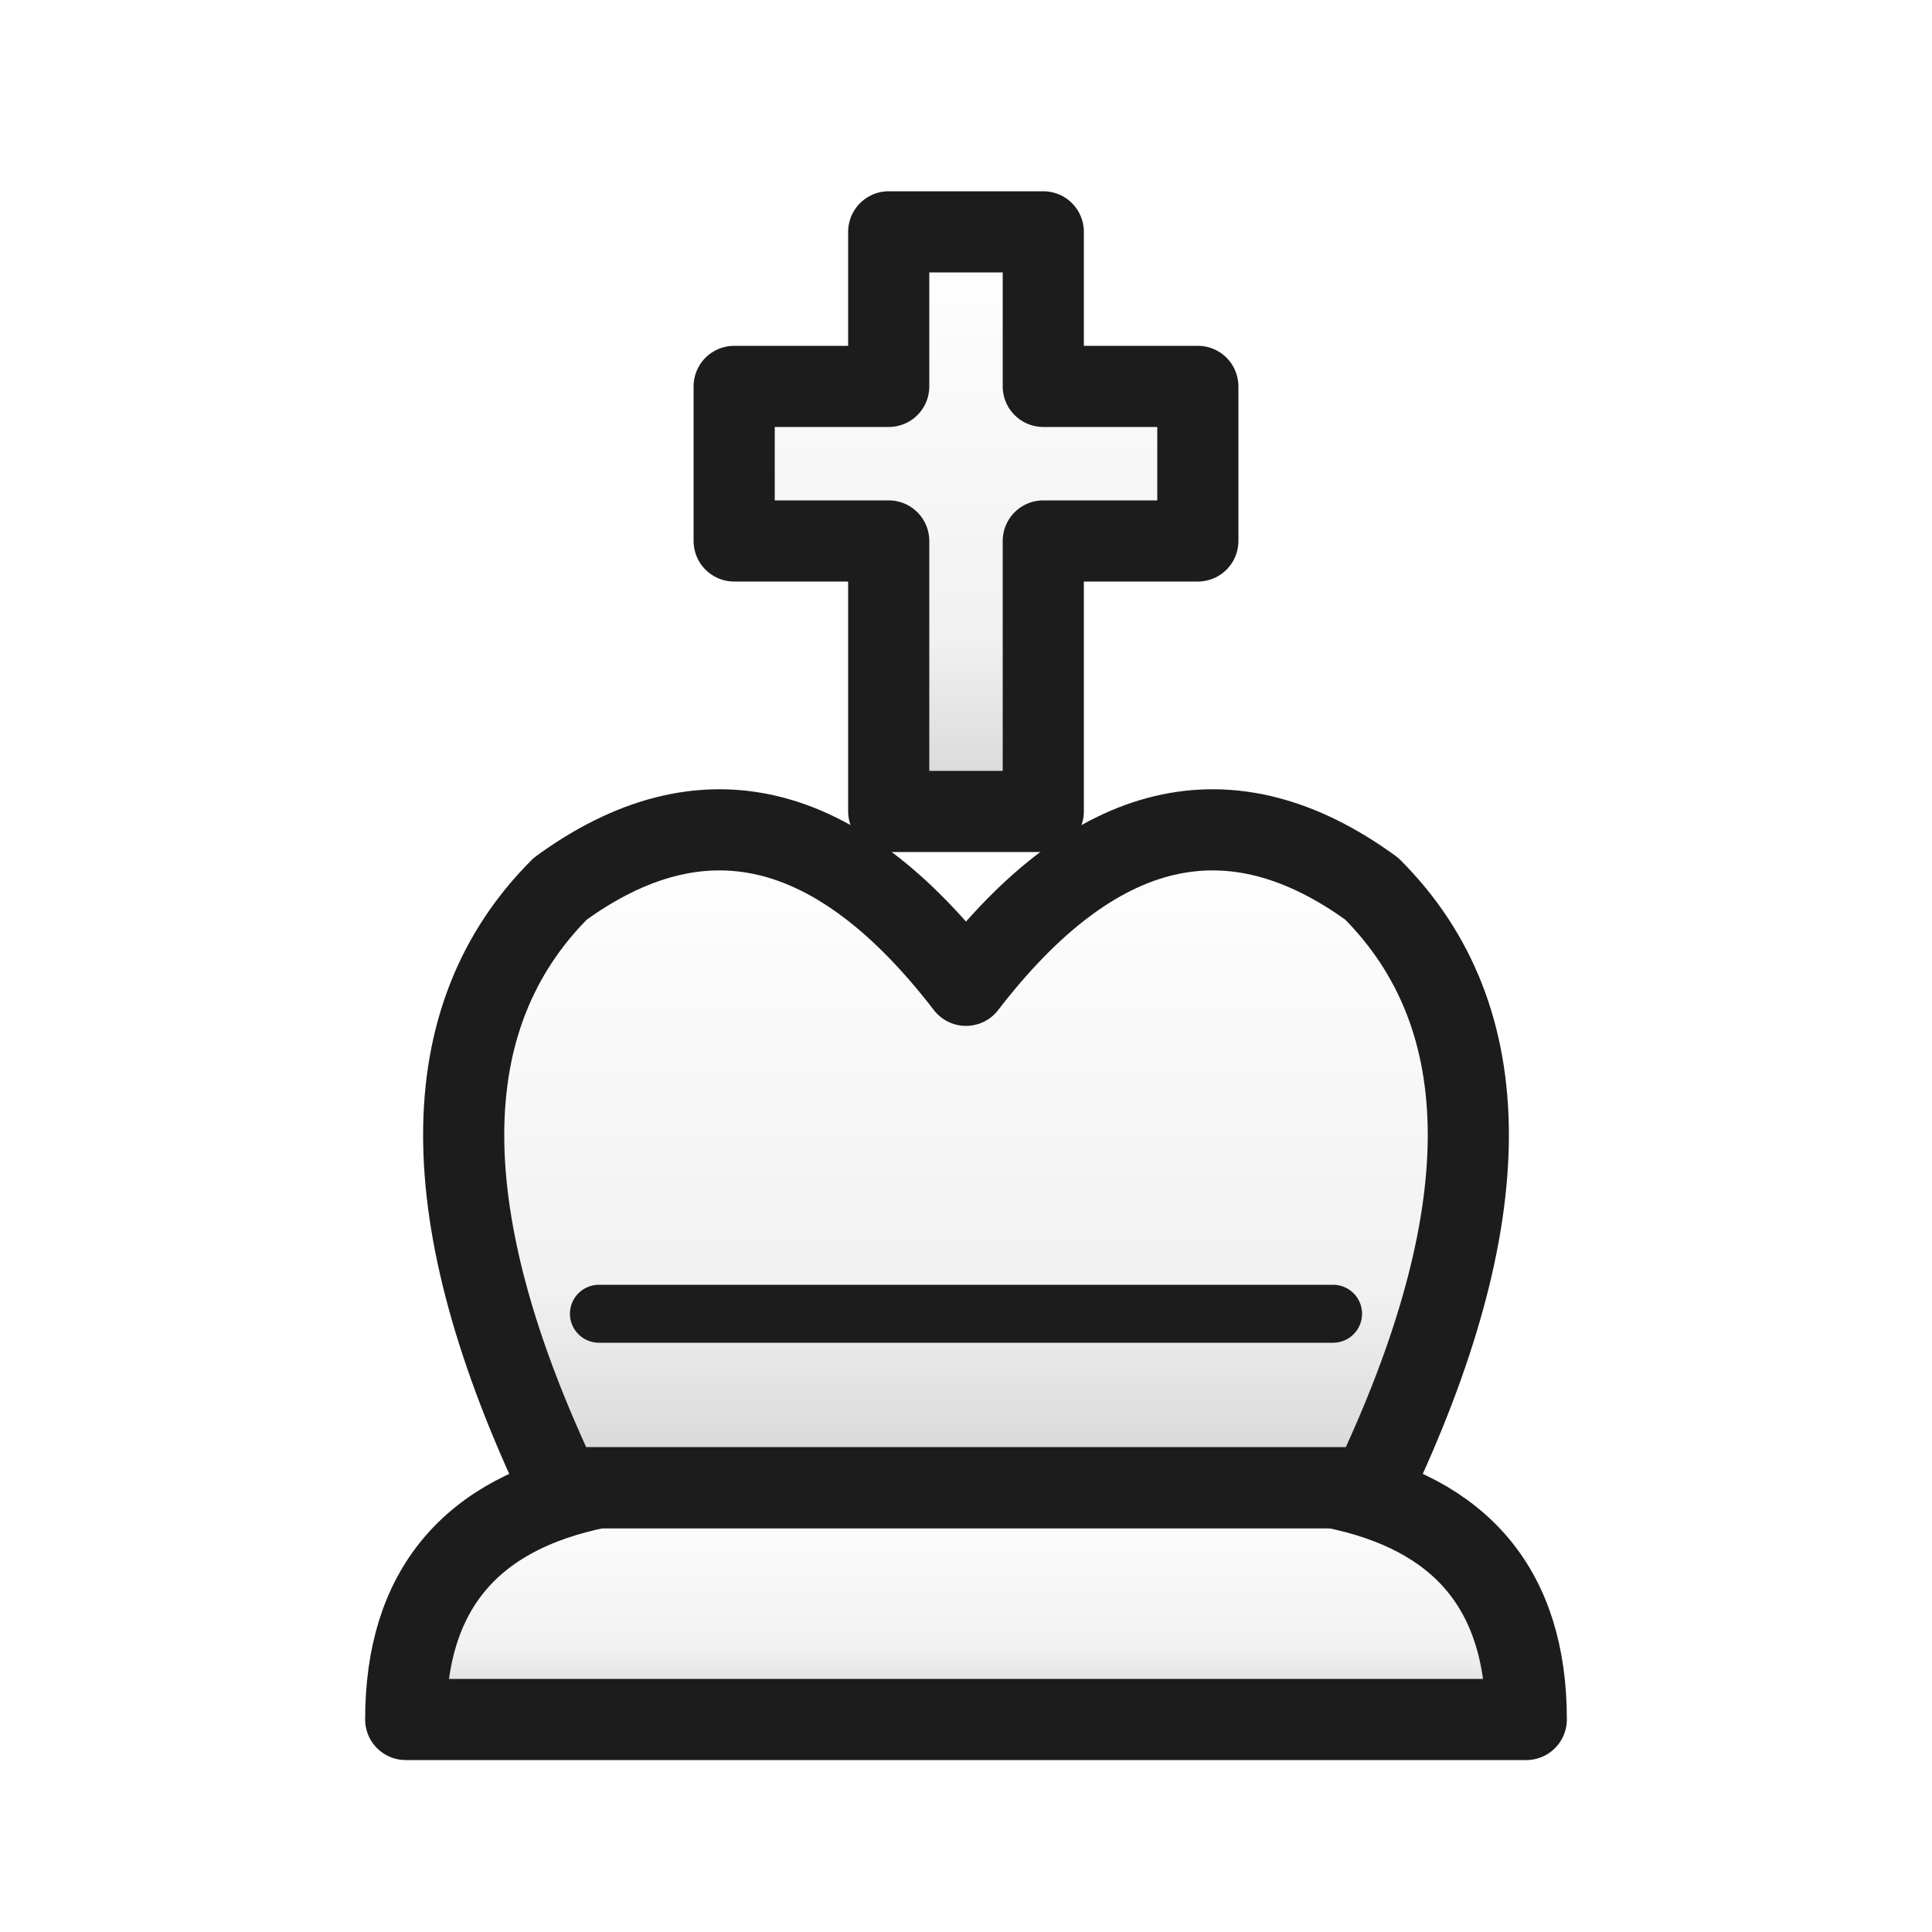
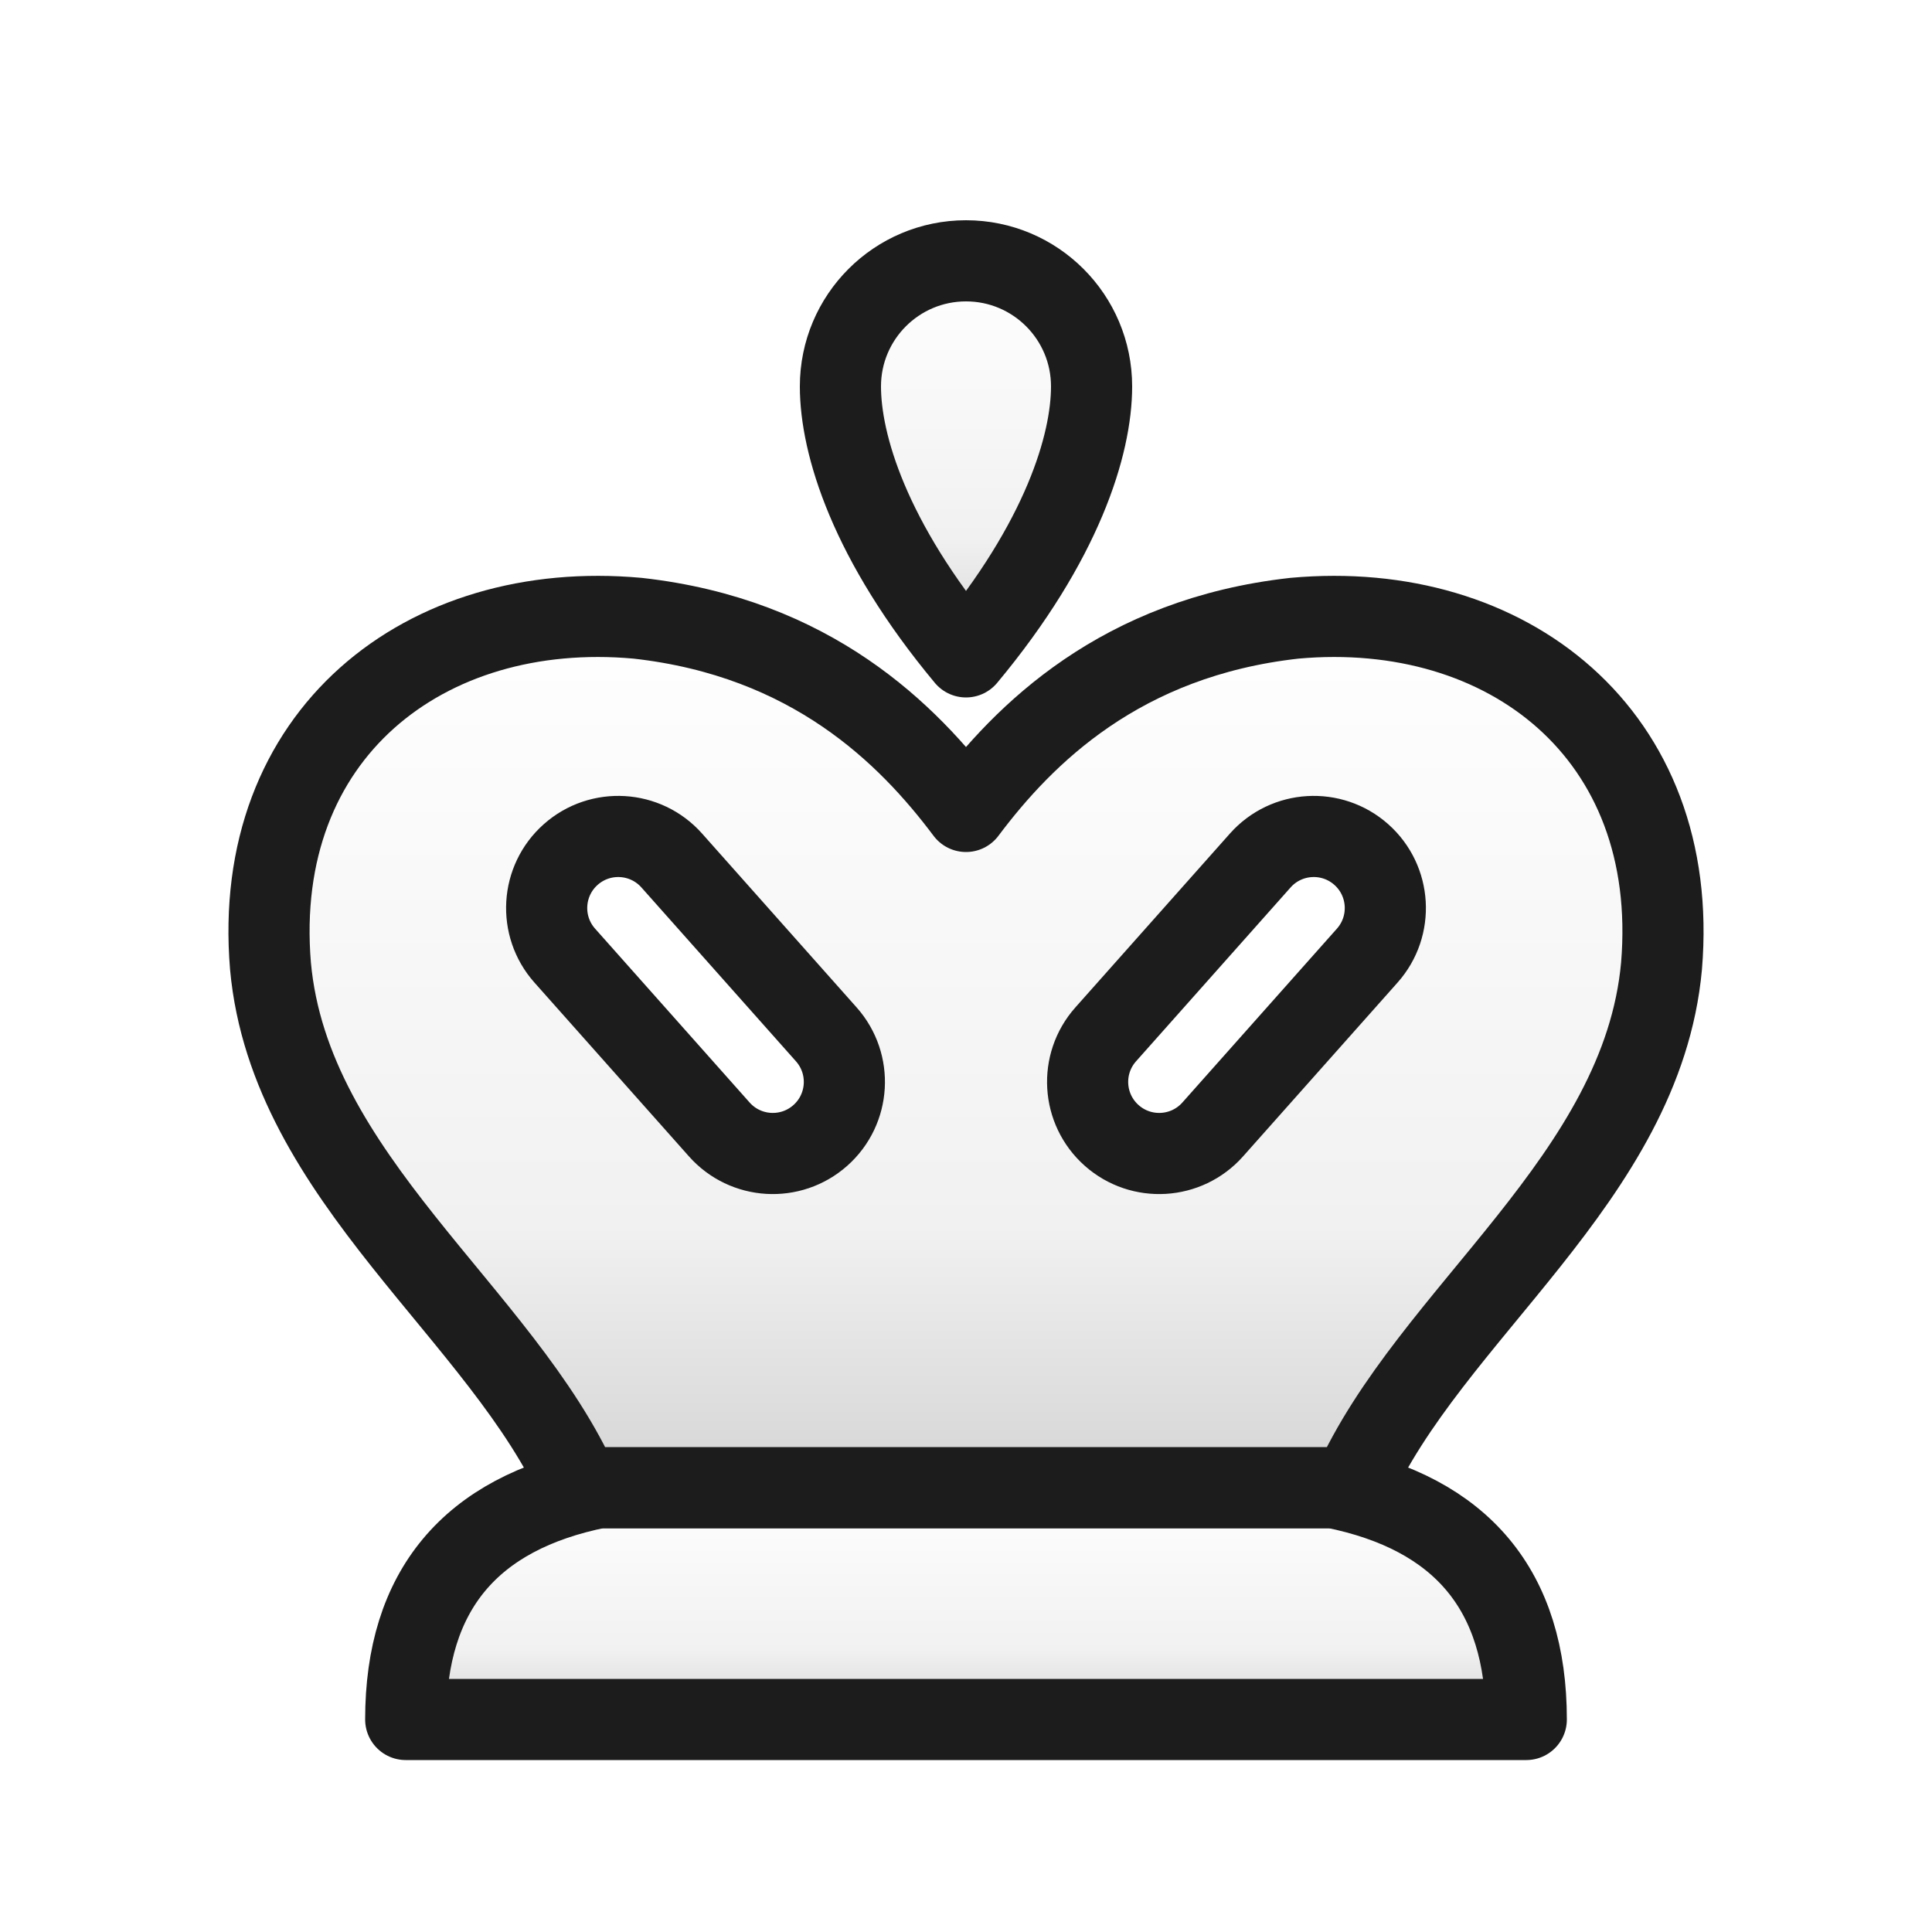
<svg xmlns="http://www.w3.org/2000/svg" viewBox="0 0 100 100">
  <defs>
    <linearGradient id="g" x1="0" y1="0" x2="0" y2="1">
      <stop offset="0" stop-color="#ffffff" />
      <stop offset=".7" stop-color="#f1f1f1" />
      <stop offset="1" stop-color="#d4d4d4" />
    </linearGradient>
  </defs>
  <g stroke="#1c1c1c" stroke-width="4.2" stroke-linejoin="round" stroke-linecap="round" fill="url(#g)">
    <path d="M21 89 Q21 79 31 77 L69 77 Q79 79 79 89 Z" />
-     <path d="M29 77 Q19 56 29 46 Q40 38 50 51 Q60 38 71 46 Q81 56 71 77 Z" />
-     <path d="M31 68 L69 68" fill="none" stroke="#1c1c1c" stroke-width="3" />
-     <path d="M46 12 L54 12 L54 20 L62 20 L62 28 L54 28 L54 42 L46 42 L46 28 L38 28 L38 20 L46 20 Z" />
+     <path d="M50 34 C45 28 43.5 23 43.5 20 A6.5 6.5 0 0 1 56.5 20 C56.5 23 55 28 50 34 Z" />
+     <path fill-rule="evenodd" d="M30 77 C26 68 15 61 14 50 C13 38 22 31 33 32 C42 33 47 38 50 42 C53 38 58 33 67 32 C78 31 87 38 86 50 C85 61 74 68 70 77 Z M29.23 49.46 L37.23 58.46 A3.7 3.7 0 0 0 42.77 53.54 L34.77 44.54 A3.7 3.7 0 0 0 29.23 49.46 Z M65.23 44.54 L57.23 53.54 A3.7 3.7 0 0 0 62.77 58.46 L70.77 49.46 A3.7 3.7 0 0 0 65.23 44.54 Z" />
  </g>
</svg>
